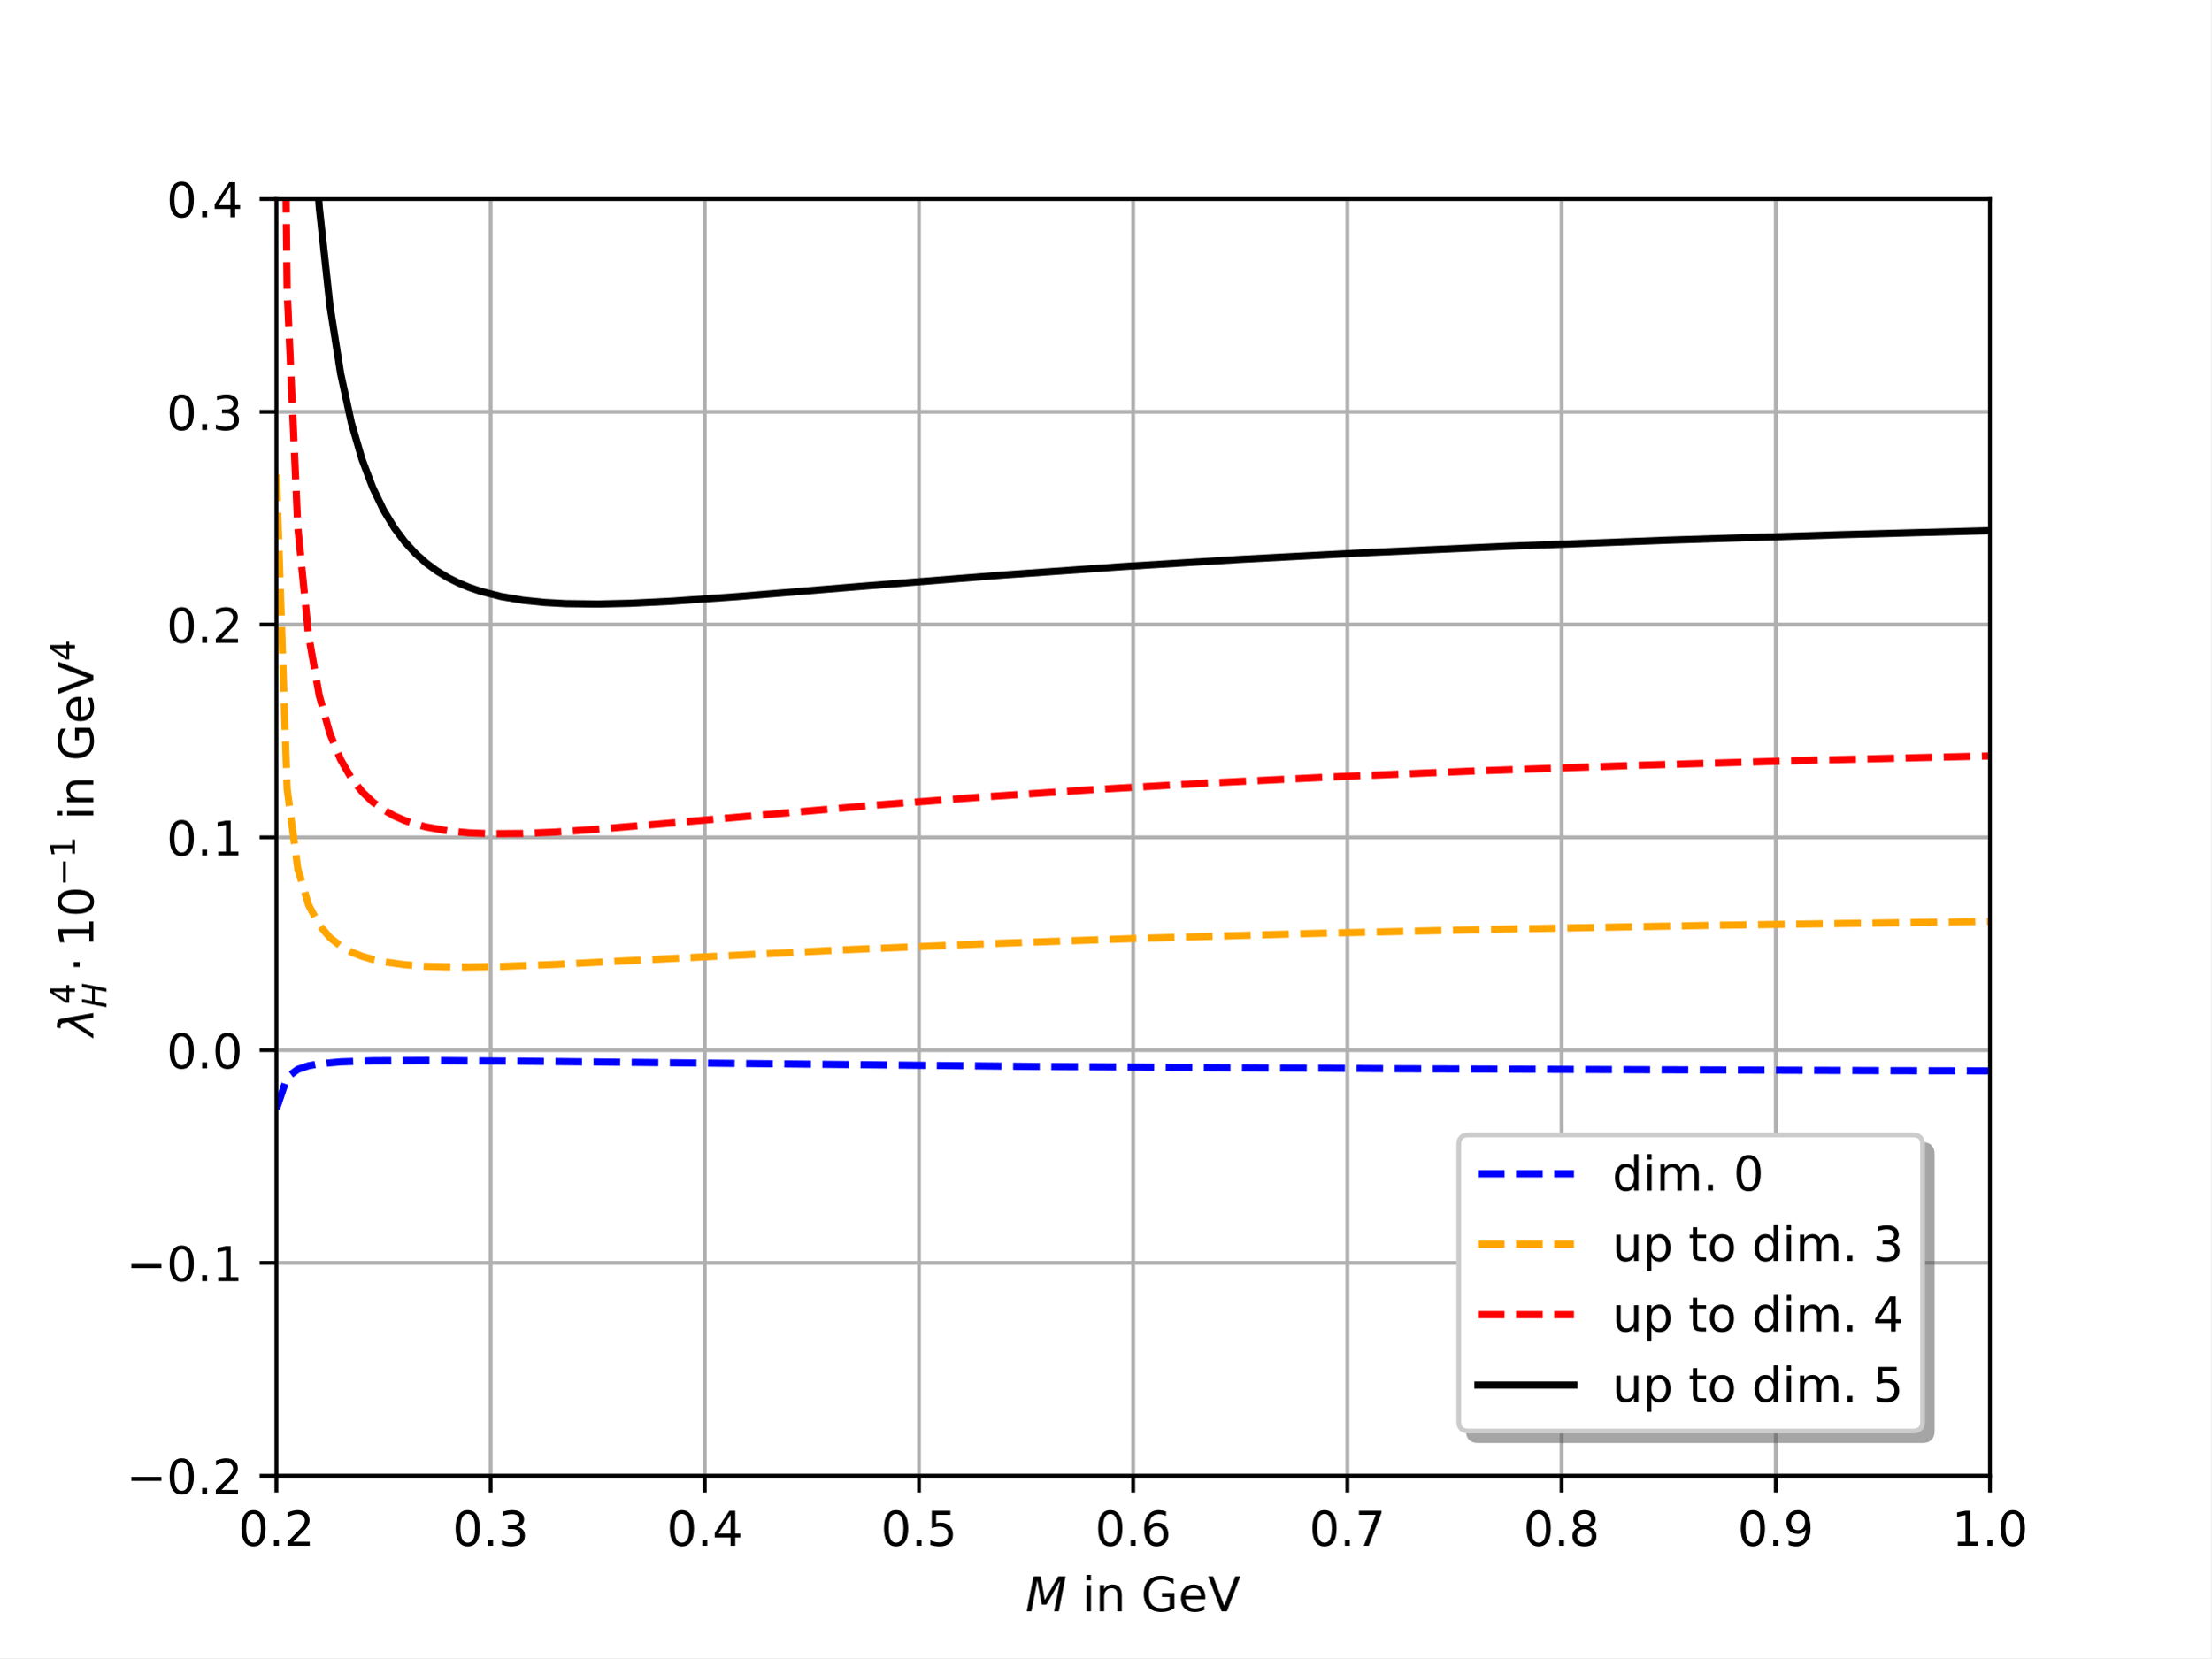
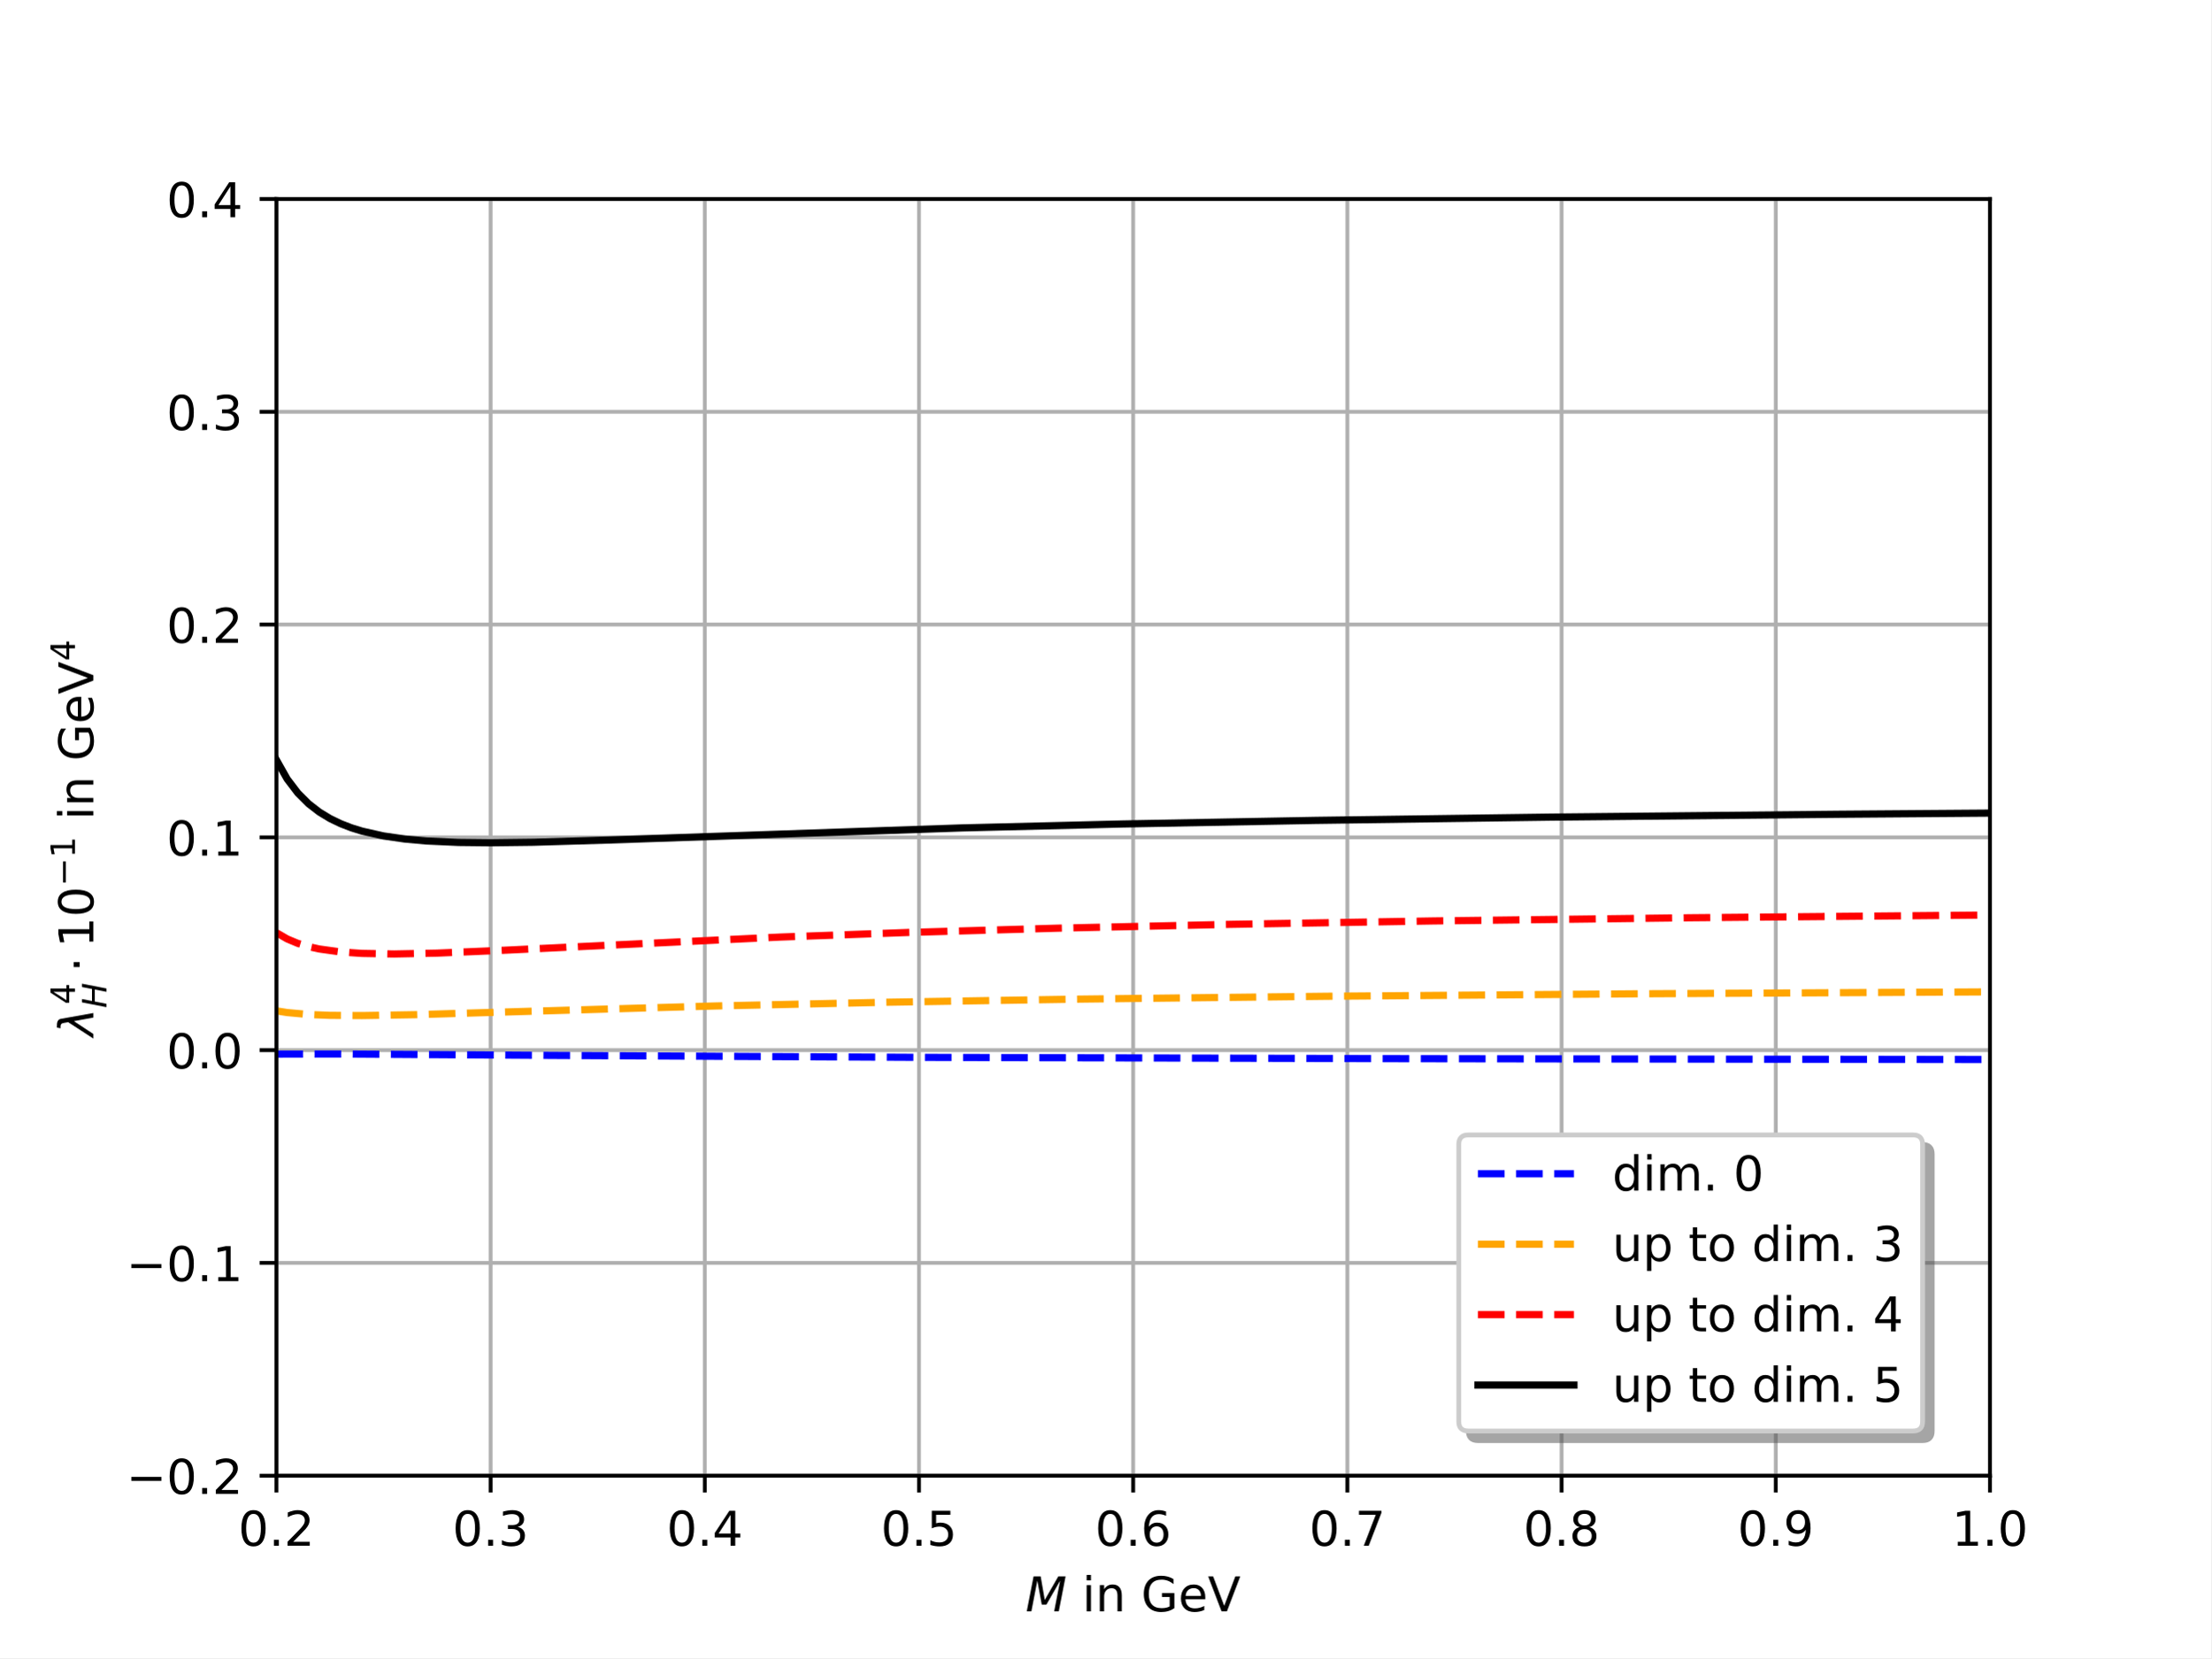
<svg xmlns="http://www.w3.org/2000/svg" xmlns:xlink="http://www.w3.org/1999/xlink" height="345.6pt" version="1.1" viewBox="0 0 460.8 345.6" width="460.8pt">
  <defs>
    <style type="text/css">
*{stroke-linecap:butt;stroke-linejoin:round;}
  </style>
  </defs>
  <g id="figure_1">
    <g id="patch_1">
      <path d="M 0 345.6  L 460.8 345.6  L 460.8 0  L 0 0  z " style="fill:#ffffff;" />
    </g>
    <g id="axes_1">
      <g id="patch_2">
        <path d="M 57.6 307.584  L 414.72 307.584  L 414.72 41.472  L 57.6 41.472  z " style="fill:#ffffff;" />
      </g>
      <g id="matplotlib.axis_1">
        <g id="xtick_1">
          <g id="line2d_1">
-             <path clip-path="url(#pb759697a65)" d="M 57.6 307.584  L 57.6 41.472  " style="fill:none;stroke:#b0b0b0;stroke-linecap:square;stroke-width:0.8;" />
+             <path clip-path="url(#pcbbb4f5ed8)" d="M 57.6 307.584  L 57.6 41.472  " style="fill:none;stroke:#b0b0b0;stroke-linecap:square;stroke-width:0.8;" />
          </g>
          <g id="line2d_2">
            <defs>
-               <path d="M 0 0  L 0 3.5  " id="m0c38ad2cd8" style="stroke:#000000;stroke-width:0.8;" />
-             </defs>
-             <g>
-               <use style="stroke:#000000;stroke-width:0.8;" x="57.6" xlink:href="#m0c38ad2cd8" y="307.584" />
+               <path d="M 0 0  L 0 3.5  " id="m267f41e2bf" style="stroke:#000000;stroke-width:0.8;" />
+             </defs>
+             <g>
+               <use style="stroke:#000000;stroke-width:0.8;" x="57.6" xlink:href="#m267f41e2bf" y="307.584" />
            </g>
          </g>
          <g id="text_1">
            <defs>
              <path d="M 31.781 66.406  Q 24.172 66.406 20.328 58.906  Q 16.5 51.422 16.5 36.375  Q 16.5 21.391 20.328 13.891  Q 24.172 6.391 31.781 6.391  Q 39.453 6.391 43.281 13.891  Q 47.125 21.391 47.125 36.375  Q 47.125 51.422 43.281 58.906  Q 39.453 66.406 31.781 66.406  z M 31.781 74.219  Q 44.047 74.219 50.516 64.516  Q 56.984 54.828 56.984 36.375  Q 56.984 17.969 50.516 8.266  Q 44.047 -1.422 31.781 -1.422  Q 19.531 -1.422 13.062 8.266  Q 6.594 17.969 6.594 36.375  Q 6.594 54.828 13.062 64.516  Q 19.531 74.219 31.781 74.219  z " id="DejaVuSans-48" />
              <path d="M 10.688 12.406  L 21 12.406  L 21 0  L 10.688 0  z " id="DejaVuSans-46" />
              <path d="M 19.188 8.297  L 53.609 8.297  L 53.609 0  L 7.328 0  L 7.328 8.297  Q 12.938 14.109 22.625 23.891  Q 32.328 33.688 34.812 36.531  Q 39.547 41.844 41.422 45.531  Q 43.312 49.219 43.312 52.781  Q 43.312 58.594 39.234 62.25  Q 35.156 65.922 28.609 65.922  Q 23.969 65.922 18.812 64.312  Q 13.672 62.703 7.812 59.422  L 7.812 69.391  Q 13.766 71.781 18.938 73  Q 24.125 74.219 28.422 74.219  Q 39.75 74.219 46.484 68.547  Q 53.219 62.891 53.219 53.422  Q 53.219 48.922 51.531 44.891  Q 49.859 40.875 45.406 35.406  Q 44.188 33.984 37.641 27.219  Q 31.109 20.453 19.188 8.297  z " id="DejaVuSans-50" />
            </defs>
            <g transform="translate(49.64844 322.1824)scale(0.1 -0.1)">
              <use xlink:href="#DejaVuSans-48" />
              <use x="63.623" xlink:href="#DejaVuSans-46" />
              <use x="95.41" xlink:href="#DejaVuSans-50" />
            </g>
          </g>
        </g>
        <g id="xtick_2">
          <g id="line2d_3">
-             <path clip-path="url(#pb759697a65)" d="M 102.24 307.584  L 102.24 41.472  " style="fill:none;stroke:#b0b0b0;stroke-linecap:square;stroke-width:0.8;" />
+             <path clip-path="url(#pcbbb4f5ed8)" d="M 102.24 307.584  L 102.24 41.472  " style="fill:none;stroke:#b0b0b0;stroke-linecap:square;stroke-width:0.8;" />
          </g>
          <g id="line2d_4">
            <g>
-               <use style="stroke:#000000;stroke-width:0.8;" x="102.24" xlink:href="#m0c38ad2cd8" y="307.584" />
+               <use style="stroke:#000000;stroke-width:0.8;" x="102.24" xlink:href="#m267f41e2bf" y="307.584" />
            </g>
          </g>
          <g id="text_2">
            <defs>
              <path d="M 40.578 39.312  Q 47.656 37.797 51.625 33  Q 55.609 28.219 55.609 21.188  Q 55.609 10.406 48.188 4.484  Q 40.766 -1.422 27.094 -1.422  Q 22.516 -1.422 17.656 -0.516  Q 12.797 0.391 7.625 2.203  L 7.625 11.719  Q 11.719 9.328 16.594 8.109  Q 21.484 6.891 26.812 6.891  Q 36.078 6.891 40.938 10.547  Q 45.797 14.203 45.797 21.188  Q 45.797 27.641 41.281 31.266  Q 36.766 34.906 28.719 34.906  L 20.219 34.906  L 20.219 43.016  L 29.109 43.016  Q 36.375 43.016 40.234 45.922  Q 44.094 48.828 44.094 54.297  Q 44.094 59.906 40.109 62.906  Q 36.141 65.922 28.719 65.922  Q 24.656 65.922 20.016 65.031  Q 15.375 64.156 9.812 62.312  L 9.812 71.094  Q 15.438 72.656 20.344 73.438  Q 25.25 74.219 29.594 74.219  Q 40.828 74.219 47.359 69.109  Q 53.906 64.016 53.906 55.328  Q 53.906 49.266 50.438 45.094  Q 46.969 40.922 40.578 39.312  z " id="DejaVuSans-51" />
            </defs>
            <g transform="translate(94.28844 322.1824)scale(0.1 -0.1)">
              <use xlink:href="#DejaVuSans-48" />
              <use x="63.623" xlink:href="#DejaVuSans-46" />
              <use x="95.41" xlink:href="#DejaVuSans-51" />
            </g>
          </g>
        </g>
        <g id="xtick_3">
          <g id="line2d_5">
-             <path clip-path="url(#pb759697a65)" d="M 146.88 307.584  L 146.88 41.472  " style="fill:none;stroke:#b0b0b0;stroke-linecap:square;stroke-width:0.8;" />
+             <path clip-path="url(#pcbbb4f5ed8)" d="M 146.88 307.584  L 146.88 41.472  " style="fill:none;stroke:#b0b0b0;stroke-linecap:square;stroke-width:0.8;" />
          </g>
          <g id="line2d_6">
            <g>
-               <use style="stroke:#000000;stroke-width:0.8;" x="146.88" xlink:href="#m0c38ad2cd8" y="307.584" />
+               <use style="stroke:#000000;stroke-width:0.8;" x="146.88" xlink:href="#m267f41e2bf" y="307.584" />
            </g>
          </g>
          <g id="text_3">
            <defs>
              <path d="M 37.797 64.312  L 12.891 25.391  L 37.797 25.391  z M 35.203 72.906  L 47.609 72.906  L 47.609 25.391  L 58.016 25.391  L 58.016 17.188  L 47.609 17.188  L 47.609 0  L 37.797 0  L 37.797 17.188  L 4.891 17.188  L 4.891 26.703  z " id="DejaVuSans-52" />
            </defs>
            <g transform="translate(138.9284 322.1824)scale(0.1 -0.1)">
              <use xlink:href="#DejaVuSans-48" />
              <use x="63.623" xlink:href="#DejaVuSans-46" />
              <use x="95.41" xlink:href="#DejaVuSans-52" />
            </g>
          </g>
        </g>
        <g id="xtick_4">
          <g id="line2d_7">
-             <path clip-path="url(#pb759697a65)" d="M 191.52 307.584  L 191.52 41.472  " style="fill:none;stroke:#b0b0b0;stroke-linecap:square;stroke-width:0.8;" />
+             <path clip-path="url(#pcbbb4f5ed8)" d="M 191.52 307.584  L 191.52 41.472  " style="fill:none;stroke:#b0b0b0;stroke-linecap:square;stroke-width:0.8;" />
          </g>
          <g id="line2d_8">
            <g>
-               <use style="stroke:#000000;stroke-width:0.8;" x="191.52" xlink:href="#m0c38ad2cd8" y="307.584" />
+               <use style="stroke:#000000;stroke-width:0.8;" x="191.52" xlink:href="#m267f41e2bf" y="307.584" />
            </g>
          </g>
          <g id="text_4">
            <defs>
              <path d="M 10.797 72.906  L 49.516 72.906  L 49.516 64.594  L 19.828 64.594  L 19.828 46.734  Q 21.969 47.469 24.109 47.828  Q 26.266 48.188 28.422 48.188  Q 40.625 48.188 47.75 41.5  Q 54.891 34.812 54.891 23.391  Q 54.891 11.625 47.562 5.094  Q 40.234 -1.422 26.906 -1.422  Q 22.312 -1.422 17.547 -0.641  Q 12.797 0.141 7.719 1.703  L 7.719 11.625  Q 12.109 9.234 16.797 8.062  Q 21.484 6.891 26.703 6.891  Q 35.156 6.891 40.078 11.328  Q 45.016 15.766 45.016 23.391  Q 45.016 31 40.078 35.438  Q 35.156 39.891 26.703 39.891  Q 22.75 39.891 18.812 39.016  Q 14.891 38.141 10.797 36.281  z " id="DejaVuSans-53" />
            </defs>
            <g transform="translate(183.5684 322.1824)scale(0.1 -0.1)">
              <use xlink:href="#DejaVuSans-48" />
              <use x="63.623" xlink:href="#DejaVuSans-46" />
              <use x="95.41" xlink:href="#DejaVuSans-53" />
            </g>
          </g>
        </g>
        <g id="xtick_5">
          <g id="line2d_9">
-             <path clip-path="url(#pb759697a65)" d="M 236.16 307.584  L 236.16 41.472  " style="fill:none;stroke:#b0b0b0;stroke-linecap:square;stroke-width:0.8;" />
+             <path clip-path="url(#pcbbb4f5ed8)" d="M 236.16 307.584  L 236.16 41.472  " style="fill:none;stroke:#b0b0b0;stroke-linecap:square;stroke-width:0.8;" />
          </g>
          <g id="line2d_10">
            <g>
-               <use style="stroke:#000000;stroke-width:0.8;" x="236.16" xlink:href="#m0c38ad2cd8" y="307.584" />
+               <use style="stroke:#000000;stroke-width:0.8;" x="236.16" xlink:href="#m267f41e2bf" y="307.584" />
            </g>
          </g>
          <g id="text_5">
            <defs>
              <path d="M 33.016 40.375  Q 26.375 40.375 22.484 35.828  Q 18.609 31.297 18.609 23.391  Q 18.609 15.531 22.484 10.953  Q 26.375 6.391 33.016 6.391  Q 39.656 6.391 43.531 10.953  Q 47.406 15.531 47.406 23.391  Q 47.406 31.297 43.531 35.828  Q 39.656 40.375 33.016 40.375  z M 52.594 71.297  L 52.594 62.312  Q 48.875 64.062 45.094 64.984  Q 41.312 65.922 37.594 65.922  Q 27.828 65.922 22.672 59.328  Q 17.531 52.734 16.797 39.406  Q 19.672 43.656 24.016 45.922  Q 28.375 48.188 33.594 48.188  Q 44.578 48.188 50.953 41.516  Q 57.328 34.859 57.328 23.391  Q 57.328 12.156 50.688 5.359  Q 44.047 -1.422 33.016 -1.422  Q 20.359 -1.422 13.672 8.266  Q 6.984 17.969 6.984 36.375  Q 6.984 53.656 15.188 63.938  Q 23.391 74.219 37.203 74.219  Q 40.922 74.219 44.703 73.484  Q 48.484 72.75 52.594 71.297  z " id="DejaVuSans-54" />
            </defs>
            <g transform="translate(228.2084 322.1824)scale(0.1 -0.1)">
              <use xlink:href="#DejaVuSans-48" />
              <use x="63.623" xlink:href="#DejaVuSans-46" />
              <use x="95.41" xlink:href="#DejaVuSans-54" />
            </g>
          </g>
        </g>
        <g id="xtick_6">
          <g id="line2d_11">
-             <path clip-path="url(#pb759697a65)" d="M 280.8 307.584  L 280.8 41.472  " style="fill:none;stroke:#b0b0b0;stroke-linecap:square;stroke-width:0.8;" />
+             <path clip-path="url(#pcbbb4f5ed8)" d="M 280.8 307.584  L 280.8 41.472  " style="fill:none;stroke:#b0b0b0;stroke-linecap:square;stroke-width:0.8;" />
          </g>
          <g id="line2d_12">
            <g>
-               <use style="stroke:#000000;stroke-width:0.8;" x="280.8" xlink:href="#m0c38ad2cd8" y="307.584" />
+               <use style="stroke:#000000;stroke-width:0.8;" x="280.8" xlink:href="#m267f41e2bf" y="307.584" />
            </g>
          </g>
          <g id="text_6">
            <defs>
              <path d="M 8.203 72.906  L 55.078 72.906  L 55.078 68.703  L 28.609 0  L 18.312 0  L 43.219 64.594  L 8.203 64.594  z " id="DejaVuSans-55" />
            </defs>
            <g transform="translate(272.8484 322.1824)scale(0.1 -0.1)">
              <use xlink:href="#DejaVuSans-48" />
              <use x="63.623" xlink:href="#DejaVuSans-46" />
              <use x="95.41" xlink:href="#DejaVuSans-55" />
            </g>
          </g>
        </g>
        <g id="xtick_7">
          <g id="line2d_13">
-             <path clip-path="url(#pb759697a65)" d="M 325.44 307.584  L 325.44 41.472  " style="fill:none;stroke:#b0b0b0;stroke-linecap:square;stroke-width:0.8;" />
+             <path clip-path="url(#pcbbb4f5ed8)" d="M 325.44 307.584  L 325.44 41.472  " style="fill:none;stroke:#b0b0b0;stroke-linecap:square;stroke-width:0.8;" />
          </g>
          <g id="line2d_14">
            <g>
-               <use style="stroke:#000000;stroke-width:0.8;" x="325.44" xlink:href="#m0c38ad2cd8" y="307.584" />
+               <use style="stroke:#000000;stroke-width:0.8;" x="325.44" xlink:href="#m267f41e2bf" y="307.584" />
            </g>
          </g>
          <g id="text_7">
            <defs>
              <path d="M 31.781 34.625  Q 24.75 34.625 20.719 30.859  Q 16.703 27.094 16.703 20.516  Q 16.703 13.922 20.719 10.156  Q 24.75 6.391 31.781 6.391  Q 38.812 6.391 42.859 10.172  Q 46.922 13.969 46.922 20.516  Q 46.922 27.094 42.891 30.859  Q 38.875 34.625 31.781 34.625  z M 21.922 38.812  Q 15.578 40.375 12.031 44.719  Q 8.5 49.078 8.5 55.328  Q 8.5 64.062 14.719 69.141  Q 20.953 74.219 31.781 74.219  Q 42.672 74.219 48.875 69.141  Q 55.078 64.062 55.078 55.328  Q 55.078 49.078 51.531 44.719  Q 48 40.375 41.703 38.812  Q 48.828 37.156 52.797 32.312  Q 56.781 27.484 56.781 20.516  Q 56.781 9.906 50.312 4.234  Q 43.844 -1.422 31.781 -1.422  Q 19.734 -1.422 13.25 4.234  Q 6.781 9.906 6.781 20.516  Q 6.781 27.484 10.781 32.312  Q 14.797 37.156 21.922 38.812  z M 18.312 54.391  Q 18.312 48.734 21.844 45.562  Q 25.391 42.391 31.781 42.391  Q 38.141 42.391 41.719 45.562  Q 45.312 48.734 45.312 54.391  Q 45.312 60.062 41.719 63.234  Q 38.141 66.406 31.781 66.406  Q 25.391 66.406 21.844 63.234  Q 18.312 60.062 18.312 54.391  z " id="DejaVuSans-56" />
            </defs>
            <g transform="translate(317.4884 322.1824)scale(0.1 -0.1)">
              <use xlink:href="#DejaVuSans-48" />
              <use x="63.623" xlink:href="#DejaVuSans-46" />
              <use x="95.41" xlink:href="#DejaVuSans-56" />
            </g>
          </g>
        </g>
        <g id="xtick_8">
          <g id="line2d_15">
-             <path clip-path="url(#pb759697a65)" d="M 370.08 307.584  L 370.08 41.472  " style="fill:none;stroke:#b0b0b0;stroke-linecap:square;stroke-width:0.8;" />
+             <path clip-path="url(#pcbbb4f5ed8)" d="M 370.08 307.584  L 370.08 41.472  " style="fill:none;stroke:#b0b0b0;stroke-linecap:square;stroke-width:0.8;" />
          </g>
          <g id="line2d_16">
            <g>
-               <use style="stroke:#000000;stroke-width:0.8;" x="370.08" xlink:href="#m0c38ad2cd8" y="307.584" />
+               <use style="stroke:#000000;stroke-width:0.8;" x="370.08" xlink:href="#m267f41e2bf" y="307.584" />
            </g>
          </g>
          <g id="text_8">
            <defs>
              <path d="M 10.984 1.516  L 10.984 10.5  Q 14.703 8.734 18.5 7.812  Q 22.312 6.891 25.984 6.891  Q 35.75 6.891 40.891 13.453  Q 46.047 20.016 46.781 33.406  Q 43.953 29.203 39.594 26.953  Q 35.25 24.703 29.984 24.703  Q 19.047 24.703 12.672 31.312  Q 6.297 37.938 6.297 49.422  Q 6.297 60.641 12.938 67.422  Q 19.578 74.219 30.609 74.219  Q 43.266 74.219 49.922 64.516  Q 56.594 54.828 56.594 36.375  Q 56.594 19.141 48.406 8.859  Q 40.234 -1.422 26.422 -1.422  Q 22.703 -1.422 18.891 -0.688  Q 15.094 0.047 10.984 1.516  z M 30.609 32.422  Q 37.25 32.422 41.125 36.953  Q 45.016 41.5 45.016 49.422  Q 45.016 57.281 41.125 61.844  Q 37.25 66.406 30.609 66.406  Q 23.969 66.406 20.094 61.844  Q 16.219 57.281 16.219 49.422  Q 16.219 41.5 20.094 36.953  Q 23.969 32.422 30.609 32.422  z " id="DejaVuSans-57" />
            </defs>
            <g transform="translate(362.1284 322.1824)scale(0.1 -0.1)">
              <use xlink:href="#DejaVuSans-48" />
              <use x="63.623" xlink:href="#DejaVuSans-46" />
              <use x="95.41" xlink:href="#DejaVuSans-57" />
            </g>
          </g>
        </g>
        <g id="xtick_9">
          <g id="line2d_17">
-             <path clip-path="url(#pb759697a65)" d="M 414.72 307.584  L 414.72 41.472  " style="fill:none;stroke:#b0b0b0;stroke-linecap:square;stroke-width:0.8;" />
+             <path clip-path="url(#pcbbb4f5ed8)" d="M 414.72 307.584  L 414.72 41.472  " style="fill:none;stroke:#b0b0b0;stroke-linecap:square;stroke-width:0.8;" />
          </g>
          <g id="line2d_18">
            <g>
-               <use style="stroke:#000000;stroke-width:0.8;" x="414.72" xlink:href="#m0c38ad2cd8" y="307.584" />
+               <use style="stroke:#000000;stroke-width:0.8;" x="414.72" xlink:href="#m267f41e2bf" y="307.584" />
            </g>
          </g>
          <g id="text_9">
            <defs>
              <path d="M 12.406 8.297  L 28.516 8.297  L 28.516 63.922  L 10.984 60.406  L 10.984 69.391  L 28.422 72.906  L 38.281 72.906  L 38.281 8.297  L 54.391 8.297  L 54.391 0  L 12.406 0  z " id="DejaVuSans-49" />
            </defs>
            <g transform="translate(406.7684 322.1824)scale(0.1 -0.1)">
              <use xlink:href="#DejaVuSans-49" />
              <use x="63.623" xlink:href="#DejaVuSans-46" />
              <use x="95.41" xlink:href="#DejaVuSans-48" />
            </g>
          </g>
        </g>
        <g id="text_10">
          <defs>
            <path d="M 16.891 72.906  L 31.688 72.906  L 40.188 23.781  L 68.406 72.906  L 83.594 72.906  L 69.391 0  L 59.812 0  L 72.219 63.922  L 43.609 14.016  L 33.984 14.016  L 24.703 64.109  L 12.312 0  L 2.688 0  z " id="DejaVuSans-Oblique-77" />
            <path id="DejaVuSans-32" />
            <path d="M 9.422 54.688  L 18.406 54.688  L 18.406 0  L 9.422 0  z M 9.422 75.984  L 18.406 75.984  L 18.406 64.594  L 9.422 64.594  z " id="DejaVuSans-105" />
            <path d="M 54.891 33.016  L 54.891 0  L 45.906 0  L 45.906 32.719  Q 45.906 40.484 42.875 44.328  Q 39.844 48.188 33.797 48.188  Q 26.516 48.188 22.312 43.547  Q 18.109 38.922 18.109 30.906  L 18.109 0  L 9.078 0  L 9.078 54.688  L 18.109 54.688  L 18.109 46.188  Q 21.344 51.125 25.703 53.562  Q 30.078 56 35.797 56  Q 45.219 56 50.047 50.172  Q 54.891 44.344 54.891 33.016  z " id="DejaVuSans-110" />
            <path d="M 59.516 10.406  L 59.516 29.984  L 43.406 29.984  L 43.406 38.094  L 69.281 38.094  L 69.281 6.781  Q 63.578 2.734 56.688 0.656  Q 49.812 -1.422 42 -1.422  Q 24.906 -1.422 15.25 8.562  Q 5.609 18.562 5.609 36.375  Q 5.609 54.25 15.25 64.234  Q 24.906 74.219 42 74.219  Q 49.125 74.219 55.547 72.453  Q 61.969 70.703 67.391 67.281  L 67.391 56.781  Q 61.922 61.422 55.766 63.766  Q 49.609 66.109 42.828 66.109  Q 29.438 66.109 22.719 58.641  Q 16.016 51.172 16.016 36.375  Q 16.016 21.625 22.719 14.156  Q 29.438 6.688 42.828 6.688  Q 48.047 6.688 52.141 7.594  Q 56.25 8.5 59.516 10.406  z " id="DejaVuSans-71" />
            <path d="M 56.203 29.594  L 56.203 25.203  L 14.891 25.203  Q 15.484 15.922 20.484 11.062  Q 25.484 6.203 34.422 6.203  Q 39.594 6.203 44.453 7.469  Q 49.312 8.734 54.109 11.281  L 54.109 2.781  Q 49.266 0.734 44.188 -0.344  Q 39.109 -1.422 33.891 -1.422  Q 20.797 -1.422 13.156 6.188  Q 5.516 13.812 5.516 26.812  Q 5.516 40.234 12.766 48.109  Q 20.016 56 32.328 56  Q 43.359 56 49.781 48.891  Q 56.203 41.797 56.203 29.594  z M 47.219 32.234  Q 47.125 39.594 43.094 43.984  Q 39.062 48.391 32.422 48.391  Q 24.906 48.391 20.391 44.141  Q 15.875 39.891 15.188 32.172  z " id="DejaVuSans-101" />
            <path d="M 28.609 0  L 0.781 72.906  L 11.078 72.906  L 34.188 11.531  L 57.328 72.906  L 67.578 72.906  L 39.797 0  z " id="DejaVuSans-86" />
          </defs>
          <g transform="translate(213.71 335.8606)scale(0.1 -0.1)">
            <use transform="translate(0 0.015625)" xlink:href="#DejaVuSans-Oblique-77" />
            <use transform="translate(86.2793 0.015625)" xlink:href="#DejaVuSans-32" />
            <use transform="translate(118.0664 0.015625)" xlink:href="#DejaVuSans-105" />
            <use transform="translate(145.8496 0.015625)" xlink:href="#DejaVuSans-110" />
            <use transform="translate(209.2285 0.015625)" xlink:href="#DejaVuSans-32" />
            <use transform="translate(241.0156 0.015625)" xlink:href="#DejaVuSans-71" />
            <use transform="translate(318.5059 0.015625)" xlink:href="#DejaVuSans-101" />
            <use transform="translate(380.0293 0.015625)" xlink:href="#DejaVuSans-86" />
          </g>
        </g>
      </g>
      <g id="matplotlib.axis_2">
        <g id="ytick_1">
          <g id="line2d_19">
-             <path clip-path="url(#pb759697a65)" d="M 57.6 307.584  L 414.72 307.584  " style="fill:none;stroke:#b0b0b0;stroke-linecap:square;stroke-width:0.8;" />
+             <path clip-path="url(#pcbbb4f5ed8)" d="M 57.6 307.584  L 414.72 307.584  " style="fill:none;stroke:#b0b0b0;stroke-linecap:square;stroke-width:0.8;" />
          </g>
          <g id="line2d_20">
            <defs>
-               <path d="M 0 0  L -3.5 0  " id="m0f3addf318" style="stroke:#000000;stroke-width:0.8;" />
-             </defs>
-             <g>
-               <use style="stroke:#000000;stroke-width:0.8;" x="57.6" xlink:href="#m0f3addf318" y="307.584" />
+               <path d="M 0 0  L -3.5 0  " id="m6d68d2c79e" style="stroke:#000000;stroke-width:0.8;" />
+             </defs>
+             <g>
+               <use style="stroke:#000000;stroke-width:0.8;" x="57.6" xlink:href="#m6d68d2c79e" y="307.584" />
            </g>
          </g>
          <g id="text_11">
            <defs>
              <path d="M 10.594 35.5  L 73.188 35.5  L 73.188 27.203  L 10.594 27.203  z " id="DejaVuSans-8722" />
            </defs>
            <g transform="translate(26.31719 311.3832)scale(0.1 -0.1)">
              <use xlink:href="#DejaVuSans-8722" />
              <use x="83.789" xlink:href="#DejaVuSans-48" />
              <use x="147.412" xlink:href="#DejaVuSans-46" />
              <use x="179.199" xlink:href="#DejaVuSans-50" />
            </g>
          </g>
        </g>
        <g id="ytick_2">
          <g id="line2d_21">
-             <path clip-path="url(#pb759697a65)" d="M 57.6 263.232  L 414.72 263.232  " style="fill:none;stroke:#b0b0b0;stroke-linecap:square;stroke-width:0.8;" />
+             <path clip-path="url(#pcbbb4f5ed8)" d="M 57.6 263.232  L 414.72 263.232  " style="fill:none;stroke:#b0b0b0;stroke-linecap:square;stroke-width:0.8;" />
          </g>
          <g id="line2d_22">
            <g>
-               <use style="stroke:#000000;stroke-width:0.8;" x="57.6" xlink:href="#m0f3addf318" y="263.232" />
+               <use style="stroke:#000000;stroke-width:0.8;" x="57.6" xlink:href="#m6d68d2c79e" y="263.232" />
            </g>
          </g>
          <g id="text_12">
            <g transform="translate(26.31719 267.0312)scale(0.1 -0.1)">
              <use xlink:href="#DejaVuSans-8722" />
              <use x="83.789" xlink:href="#DejaVuSans-48" />
              <use x="147.412" xlink:href="#DejaVuSans-46" />
              <use x="179.199" xlink:href="#DejaVuSans-49" />
            </g>
          </g>
        </g>
        <g id="ytick_3">
          <g id="line2d_23">
-             <path clip-path="url(#pb759697a65)" d="M 57.6 218.88  L 414.72 218.88  " style="fill:none;stroke:#b0b0b0;stroke-linecap:square;stroke-width:0.8;" />
+             <path clip-path="url(#pcbbb4f5ed8)" d="M 57.6 218.88  L 414.72 218.88  " style="fill:none;stroke:#b0b0b0;stroke-linecap:square;stroke-width:0.8;" />
          </g>
          <g id="line2d_24">
            <g>
-               <use style="stroke:#000000;stroke-width:0.8;" x="57.6" xlink:href="#m0f3addf318" y="218.88" />
+               <use style="stroke:#000000;stroke-width:0.8;" x="57.6" xlink:href="#m6d68d2c79e" y="218.88" />
            </g>
          </g>
          <g id="text_13">
            <g transform="translate(34.69687 222.6792)scale(0.1 -0.1)">
              <use xlink:href="#DejaVuSans-48" />
              <use x="63.623" xlink:href="#DejaVuSans-46" />
              <use x="95.41" xlink:href="#DejaVuSans-48" />
            </g>
          </g>
        </g>
        <g id="ytick_4">
          <g id="line2d_25">
-             <path clip-path="url(#pb759697a65)" d="M 57.6 174.528  L 414.72 174.528  " style="fill:none;stroke:#b0b0b0;stroke-linecap:square;stroke-width:0.8;" />
+             <path clip-path="url(#pcbbb4f5ed8)" d="M 57.6 174.528  L 414.72 174.528  " style="fill:none;stroke:#b0b0b0;stroke-linecap:square;stroke-width:0.8;" />
          </g>
          <g id="line2d_26">
            <g>
-               <use style="stroke:#000000;stroke-width:0.8;" x="57.6" xlink:href="#m0f3addf318" y="174.528" />
+               <use style="stroke:#000000;stroke-width:0.8;" x="57.6" xlink:href="#m6d68d2c79e" y="174.528" />
            </g>
          </g>
          <g id="text_14">
            <g transform="translate(34.69687 178.3272)scale(0.1 -0.1)">
              <use xlink:href="#DejaVuSans-48" />
              <use x="63.623" xlink:href="#DejaVuSans-46" />
              <use x="95.41" xlink:href="#DejaVuSans-49" />
            </g>
          </g>
        </g>
        <g id="ytick_5">
          <g id="line2d_27">
-             <path clip-path="url(#pb759697a65)" d="M 57.6 130.176  L 414.72 130.176  " style="fill:none;stroke:#b0b0b0;stroke-linecap:square;stroke-width:0.8;" />
+             <path clip-path="url(#pcbbb4f5ed8)" d="M 57.6 130.176  L 414.72 130.176  " style="fill:none;stroke:#b0b0b0;stroke-linecap:square;stroke-width:0.8;" />
          </g>
          <g id="line2d_28">
            <g>
-               <use style="stroke:#000000;stroke-width:0.8;" x="57.6" xlink:href="#m0f3addf318" y="130.176" />
+               <use style="stroke:#000000;stroke-width:0.8;" x="57.6" xlink:href="#m6d68d2c79e" y="130.176" />
            </g>
          </g>
          <g id="text_15">
            <g transform="translate(34.69687 133.9752)scale(0.1 -0.1)">
              <use xlink:href="#DejaVuSans-48" />
              <use x="63.623" xlink:href="#DejaVuSans-46" />
              <use x="95.41" xlink:href="#DejaVuSans-50" />
            </g>
          </g>
        </g>
        <g id="ytick_6">
          <g id="line2d_29">
-             <path clip-path="url(#pb759697a65)" d="M 57.6 85.824  L 414.72 85.824  " style="fill:none;stroke:#b0b0b0;stroke-linecap:square;stroke-width:0.8;" />
+             <path clip-path="url(#pcbbb4f5ed8)" d="M 57.6 85.824  L 414.72 85.824  " style="fill:none;stroke:#b0b0b0;stroke-linecap:square;stroke-width:0.8;" />
          </g>
          <g id="line2d_30">
            <g>
-               <use style="stroke:#000000;stroke-width:0.8;" x="57.6" xlink:href="#m0f3addf318" y="85.824" />
+               <use style="stroke:#000000;stroke-width:0.8;" x="57.6" xlink:href="#m6d68d2c79e" y="85.824" />
            </g>
          </g>
          <g id="text_16">
            <g transform="translate(34.69687 89.62322)scale(0.1 -0.1)">
              <use xlink:href="#DejaVuSans-48" />
              <use x="63.623" xlink:href="#DejaVuSans-46" />
              <use x="95.41" xlink:href="#DejaVuSans-51" />
            </g>
          </g>
        </g>
        <g id="ytick_7">
          <g id="line2d_31">
-             <path clip-path="url(#pb759697a65)" d="M 57.6 41.472  L 414.72 41.472  " style="fill:none;stroke:#b0b0b0;stroke-linecap:square;stroke-width:0.8;" />
+             <path clip-path="url(#pcbbb4f5ed8)" d="M 57.6 41.472  L 414.72 41.472  " style="fill:none;stroke:#b0b0b0;stroke-linecap:square;stroke-width:0.8;" />
          </g>
          <g id="line2d_32">
            <g>
-               <use style="stroke:#000000;stroke-width:0.8;" x="57.6" xlink:href="#m0f3addf318" y="41.472" />
+               <use style="stroke:#000000;stroke-width:0.8;" x="57.6" xlink:href="#m6d68d2c79e" y="41.472" />
            </g>
          </g>
          <g id="text_17">
            <g transform="translate(34.69687 45.27122)scale(0.1 -0.1)">
              <use xlink:href="#DejaVuSans-48" />
              <use x="63.623" xlink:href="#DejaVuSans-46" />
              <use x="95.41" xlink:href="#DejaVuSans-52" />
            </g>
          </g>
        </g>
        <g id="text_18">
          <defs>
            <path d="M 36.719 67.438  L 48.828 0  L 39.312 0  L 31.844 40.438  L 5.125 0  L -4.391 0  L 29.734 52.438  L 28.031 62.109  Q 26.953 68.266 21.734 68.266  L 17.047 68.266  L 18.5 75.984  L 24.219 75.875  Q 35.203 75.734 36.719 67.438  z " id="DejaVuSans-Oblique-955" />
            <path d="M 16.891 72.906  L 26.812 72.906  L 21 43.016  L 56.781 43.016  L 62.594 72.906  L 72.516 72.906  L 58.297 0  L 48.391 0  L 55.172 34.719  L 19.391 34.719  L 12.594 0  L 2.688 0  z " id="DejaVuSans-Oblique-72" />
            <path d="M 10.688 40.922  L 21 40.922  L 21 28.516  L 10.688 28.516  z " id="DejaVuSans-8901" />
          </defs>
          <g transform="translate(19.51719 216.028)rotate(-90)scale(0.1 -0.1)">
            <use transform="translate(0 0.684375)" xlink:href="#DejaVuSans-Oblique-955" />
            <use transform="translate(66.6274 38.96563)scale(0.7)" xlink:href="#DejaVuSans-52" />
            <use transform="translate(59.17969 -26.65938)scale(0.7)" xlink:href="#DejaVuSans-Oblique-72" />
            <use transform="translate(134.0332 0.684375)" xlink:href="#DejaVuSans-8901" />
            <use transform="translate(185.3027 0.684375)" xlink:href="#DejaVuSans-49" />
            <use transform="translate(248.9258 0.684375)" xlink:href="#DejaVuSans-48" />
            <use transform="translate(313.5059 38.96563)scale(0.7)" xlink:href="#DejaVuSans-8722" />
            <use transform="translate(372.1582 38.96563)scale(0.7)" xlink:href="#DejaVuSans-49" />
            <use transform="translate(419.4287 0.684375)" xlink:href="#DejaVuSans-32" />
            <use transform="translate(451.2158 0.684375)" xlink:href="#DejaVuSans-105" />
            <use transform="translate(478.999 0.684375)" xlink:href="#DejaVuSans-110" />
            <use transform="translate(542.3779 0.684375)" xlink:href="#DejaVuSans-32" />
            <use transform="translate(574.165 0.684375)" xlink:href="#DejaVuSans-71" />
            <use transform="translate(651.6553 0.684375)" xlink:href="#DejaVuSans-101" />
            <use transform="translate(713.1787 0.684375)" xlink:href="#DejaVuSans-86" />
            <use transform="translate(782.5439 38.96563)scale(0.7)" xlink:href="#DejaVuSans-52" />
          </g>
        </g>
      </g>
      <g id="line2d_33">
-         <path clip-path="url(#pb759697a65)" d="M 57.6 231.141  L 59.832 224.555  L 62.064 222.887  L 64.296 222.145  L 66.528 221.737  L 70.992 221.325  L 77.688 221.092  L 88.848 221.029  L 111.168 221.213  L 216.072 222.293  L 291.96 222.764  L 394.632 223.159  L 414.72 223.216  L 414.72 223.216  " style="fill:none;stroke:#0000ff;stroke-dasharray:5.55,2.4;stroke-dashoffset:0;stroke-width:1.5;" />
+         <path clip-path="url(#pcbbb4f5ed8)" d="M 57.6 219.717  L 70.992 219.693  L 115.632 219.983  L 191.52 220.381  L 291.96 220.663  L 414.72 220.842  L 414.72 220.842  " style="fill:none;stroke:#0000ff;stroke-dasharray:5.55,2.4;stroke-dashoffset:0;stroke-width:1.5;" />
      </g>
      <g id="line2d_34">
-         <path clip-path="url(#pb759697a65)" d="M 57.6 98.912  L 59.832 164.407  L 62.064 181.097  L 64.296 188.607  L 66.528 192.803  L 68.76 195.431  L 70.992 197.194  L 73.224 198.431  L 75.456 199.323  L 77.688 199.979  L 79.92 200.464  L 84.384 201.09  L 88.848 201.416  L 95.544 201.575  L 104.472 201.448  L 115.632 201.026  L 137.952 199.891  L 175.896 197.973  L 204.912 196.736  L 236.16 195.631  L 271.872 194.605  L 312.048 193.682  L 358.92 192.834  L 414.72 192.052  L 414.72 192.052  " style="fill:none;stroke:#ffa500;stroke-dasharray:5.55,2.4;stroke-dashoffset:0;stroke-width:1.5;" />
+         <path clip-path="url(#pcbbb4f5ed8)" d="M 57.6 210.69  L 59.832 211.048  L 64.296 211.456  L 68.76 211.634  L 75.456 211.68  L 86.616 211.491  L 111.168 210.759  L 149.112 209.676  L 184.824 208.897  L 225 208.248  L 276.336 207.654  L 341.064 207.139  L 414.72 206.739  L 414.72 206.739  " style="fill:none;stroke:#ffa500;stroke-dasharray:5.55,2.4;stroke-dashoffset:0;stroke-width:1.5;" />
      </g>
      <g id="line2d_35">
-         <path clip-path="url(#pb759697a65)" d="M 59.126 -1  L 59.832 60.365  L 62.064 109.949  L 64.296 132.362  L 66.528 144.967  L 68.76 152.934  L 70.992 158.343  L 73.224 162.195  L 75.456 165.028  L 77.688 167.16  L 79.92 168.791  L 82.152 170.05  L 84.384 171.028  L 86.616 171.789  L 88.848 172.377  L 93.312 173.169  L 97.776 173.594  L 102.24 173.77  L 108.936 173.721  L 115.632 173.434  L 124.56 172.835  L 140.184 171.514  L 182.592 167.798  L 204.912 166.102  L 227.232 164.618  L 251.784 163.207  L 278.568 161.893  L 307.584 160.686  L 341.064 159.517  L 379.008 158.42  L 414.72 157.558  L 414.72 157.558  " style="fill:none;stroke:#ff0000;stroke-dasharray:5.55,2.4;stroke-dashoffset:0;stroke-width:1.5;" />
+         <path clip-path="url(#pcbbb4f5ed8)" d="M 57.6 194.396  L 59.832 195.697  L 62.064 196.627  L 64.296 197.303  L 66.528 197.797  L 70.992 198.417  L 75.456 198.722  L 82.152 198.84  L 91.08 198.662  L 104.472 198.089  L 162.504 195.319  L 189.288 194.353  L 220.536 193.459  L 256.248 192.668  L 298.656 191.954  L 352.224 191.286  L 414.72 190.72  L 414.72 190.72  " style="fill:none;stroke:#ff0000;stroke-dasharray:5.55,2.4;stroke-dashoffset:0;stroke-width:1.5;" />
      </g>
      <g id="line2d_36">
-         <path clip-path="url(#pb759697a65)" d="M 63.83 -1  L 64.296 10.891  L 66.528 43.169  L 68.76 63.761  L 70.992 77.91  L 73.224 88.134  L 75.456 95.792  L 77.688 101.683  L 79.92 106.308  L 82.152 109.996  L 84.384 112.972  L 86.616 115.395  L 88.848 117.382  L 91.08 119.02  L 93.312 120.374  L 95.544 121.495  L 97.776 122.423  L 100.008 123.19  L 104.472 124.338  L 108.936 125.092  L 113.4 125.558  L 117.864 125.809  L 124.56 125.895  L 131.256 125.741  L 140.184 125.297  L 153.576 124.35  L 180.36 122.135  L 209.376 119.822  L 233.928 118.092  L 258.48 116.584  L 285.264 115.165  L 314.28 113.854  L 347.76 112.582  L 383.472 111.449  L 414.72 110.608  L 414.72 110.608  " style="fill:none;stroke:#000000;stroke-linecap:square;stroke-width:1.5;" />
+         <path clip-path="url(#pcbbb4f5ed8)" d="M 57.6 158.397  L 59.832 162.353  L 62.064 165.286  L 64.296 167.516  L 66.528 169.243  L 68.76 170.601  L 70.992 171.678  L 73.224 172.54  L 75.456 173.231  L 79.92 174.235  L 84.384 174.881  L 88.848 175.283  L 95.544 175.586  L 102.24 175.66  L 111.168 175.55  L 126.792 175.086  L 200.448 172.563  L 233.928 171.744  L 274.104 170.992  L 323.208 170.313  L 383.472 169.714  L 414.72 169.474  L 414.72 169.474  " style="fill:none;stroke:#000000;stroke-linecap:square;stroke-width:1.5;" />
      </g>
      <g id="patch_3">
        <path d="M 57.6 307.584  L 57.6 41.472  " style="fill:none;stroke:#000000;stroke-linecap:square;stroke-linejoin:miter;stroke-width:0.8;" />
      </g>
      <g id="patch_4">
        <path d="M 414.72 307.584  L 414.72 41.472  " style="fill:none;stroke:#000000;stroke-linecap:square;stroke-linejoin:miter;stroke-width:0.8;" />
      </g>
      <g id="patch_5">
        <path d="M 57.6 307.584  L 414.72 307.584  " style="fill:none;stroke:#000000;stroke-linecap:square;stroke-linejoin:miter;stroke-width:0.8;" />
      </g>
      <g id="patch_6">
        <path d="M 57.6 41.472  L 414.72 41.472  " style="fill:none;stroke:#000000;stroke-linecap:square;stroke-linejoin:miter;stroke-width:0.8;" />
      </g>
      <g id="legend_1">
        <g id="patch_7">
          <path d="M 308.013 300.27  L 400.68 300.27  Q 402.68 300.27 402.68 298.27  L 402.68 240.558  Q 402.68 238.558 400.68 238.558  L 308.013 238.558  Q 306.013 238.558 306.013 240.558  L 306.013 298.27  Q 306.013 300.27 308.013 300.27  z " style="fill:#4c4c4c;opacity:0.5;stroke:#4c4c4c;stroke-linejoin:miter;" />
        </g>
        <g id="patch_8">
          <path d="M 306.013 298.27  L 398.68 298.27  Q 400.68 298.27 400.68 296.27  L 400.68 238.558  Q 400.68 236.558 398.68 236.558  L 306.013 236.558  Q 304.013 236.558 304.013 238.558  L 304.013 296.27  Q 304.013 298.27 306.013 298.27  z " style="fill:#ffffff;stroke:#cccccc;stroke-linejoin:miter;" />
        </g>
        <g id="line2d_37">
          <path d="M 308.013 244.656  L 328.013 244.656  " style="fill:none;stroke:#0000ff;stroke-dasharray:5.55,2.4;stroke-dashoffset:0;stroke-width:1.5;" />
        </g>
        <g id="line2d_38" />
        <g id="text_19">
          <defs>
            <path d="M 45.406 46.391  L 45.406 75.984  L 54.391 75.984  L 54.391 0  L 45.406 0  L 45.406 8.203  Q 42.578 3.328 38.25 0.953  Q 33.938 -1.422 27.875 -1.422  Q 17.969 -1.422 11.734 6.484  Q 5.516 14.406 5.516 27.297  Q 5.516 40.188 11.734 48.094  Q 17.969 56 27.875 56  Q 33.938 56 38.25 53.625  Q 42.578 51.266 45.406 46.391  z M 14.797 27.297  Q 14.797 17.391 18.875 11.75  Q 22.953 6.109 30.078 6.109  Q 37.203 6.109 41.297 11.75  Q 45.406 17.391 45.406 27.297  Q 45.406 37.203 41.297 42.844  Q 37.203 48.484 30.078 48.484  Q 22.953 48.484 18.875 42.844  Q 14.797 37.203 14.797 27.297  z " id="DejaVuSans-100" />
            <path d="M 52 44.188  Q 55.375 50.25 60.062 53.125  Q 64.75 56 71.094 56  Q 79.641 56 84.281 50.016  Q 88.922 44.047 88.922 33.016  L 88.922 0  L 79.891 0  L 79.891 32.719  Q 79.891 40.578 77.094 44.375  Q 74.312 48.188 68.609 48.188  Q 61.625 48.188 57.562 43.547  Q 53.516 38.922 53.516 30.906  L 53.516 0  L 44.484 0  L 44.484 32.719  Q 44.484 40.625 41.703 44.406  Q 38.922 48.188 33.109 48.188  Q 26.219 48.188 22.156 43.531  Q 18.109 38.875 18.109 30.906  L 18.109 0  L 9.078 0  L 9.078 54.688  L 18.109 54.688  L 18.109 46.188  Q 21.188 51.219 25.484 53.609  Q 29.781 56 35.688 56  Q 41.656 56 45.828 52.969  Q 50 49.953 52 44.188  z " id="DejaVuSans-109" />
          </defs>
          <g transform="translate(336.0128 248.156)scale(0.1 -0.1)">
            <use xlink:href="#DejaVuSans-100" />
            <use x="63.477" xlink:href="#DejaVuSans-105" />
            <use x="91.26" xlink:href="#DejaVuSans-109" />
            <use x="188.672" xlink:href="#DejaVuSans-46" />
            <use x="220.459" xlink:href="#DejaVuSans-32" />
            <use x="252.246" xlink:href="#DejaVuSans-48" />
          </g>
        </g>
        <g id="line2d_39">
          <path d="M 308.013 259.334  L 328.013 259.334  " style="fill:none;stroke:#ffa500;stroke-dasharray:5.55,2.4;stroke-dashoffset:0;stroke-width:1.5;" />
        </g>
        <g id="line2d_40" />
        <g id="text_20">
          <defs>
            <path d="M 8.5 21.578  L 8.5 54.688  L 17.484 54.688  L 17.484 21.922  Q 17.484 14.156 20.5 10.266  Q 23.531 6.391 29.594 6.391  Q 36.859 6.391 41.078 11.031  Q 45.312 15.672 45.312 23.688  L 45.312 54.688  L 54.297 54.688  L 54.297 0  L 45.312 0  L 45.312 8.406  Q 42.047 3.422 37.719 1  Q 33.406 -1.422 27.688 -1.422  Q 18.266 -1.422 13.375 4.438  Q 8.5 10.297 8.5 21.578  z M 31.109 56  z " id="DejaVuSans-117" />
            <path d="M 18.109 8.203  L 18.109 -20.797  L 9.078 -20.797  L 9.078 54.688  L 18.109 54.688  L 18.109 46.391  Q 20.953 51.266 25.266 53.625  Q 29.594 56 35.594 56  Q 45.562 56 51.781 48.094  Q 58.016 40.188 58.016 27.297  Q 58.016 14.406 51.781 6.484  Q 45.562 -1.422 35.594 -1.422  Q 29.594 -1.422 25.266 0.953  Q 20.953 3.328 18.109 8.203  z M 48.688 27.297  Q 48.688 37.203 44.609 42.844  Q 40.531 48.484 33.406 48.484  Q 26.266 48.484 22.188 42.844  Q 18.109 37.203 18.109 27.297  Q 18.109 17.391 22.188 11.75  Q 26.266 6.109 33.406 6.109  Q 40.531 6.109 44.609 11.75  Q 48.688 17.391 48.688 27.297  z " id="DejaVuSans-112" />
            <path d="M 18.312 70.219  L 18.312 54.688  L 36.812 54.688  L 36.812 47.703  L 18.312 47.703  L 18.312 18.016  Q 18.312 11.328 20.141 9.422  Q 21.969 7.516 27.594 7.516  L 36.812 7.516  L 36.812 0  L 27.594 0  Q 17.188 0 13.234 3.875  Q 9.281 7.766 9.281 18.016  L 9.281 47.703  L 2.688 47.703  L 2.688 54.688  L 9.281 54.688  L 9.281 70.219  z " id="DejaVuSans-116" />
            <path d="M 30.609 48.391  Q 23.391 48.391 19.188 42.75  Q 14.984 37.109 14.984 27.297  Q 14.984 17.484 19.156 11.844  Q 23.344 6.203 30.609 6.203  Q 37.797 6.203 41.984 11.859  Q 46.188 17.531 46.188 27.297  Q 46.188 37.016 41.984 42.703  Q 37.797 48.391 30.609 48.391  z M 30.609 56  Q 42.328 56 49.016 48.375  Q 55.719 40.766 55.719 27.297  Q 55.719 13.875 49.016 6.219  Q 42.328 -1.422 30.609 -1.422  Q 18.844 -1.422 12.172 6.219  Q 5.516 13.875 5.516 27.297  Q 5.516 40.766 12.172 48.375  Q 18.844 56 30.609 56  z " id="DejaVuSans-111" />
          </defs>
          <g transform="translate(336.0128 262.8341)scale(0.1 -0.1)">
            <use xlink:href="#DejaVuSans-117" />
            <use x="63.379" xlink:href="#DejaVuSans-112" />
            <use x="126.855" xlink:href="#DejaVuSans-32" />
            <use x="158.643" xlink:href="#DejaVuSans-116" />
            <use x="197.852" xlink:href="#DejaVuSans-111" />
            <use x="259.033" xlink:href="#DejaVuSans-32" />
            <use x="290.82" xlink:href="#DejaVuSans-100" />
            <use x="354.297" xlink:href="#DejaVuSans-105" />
            <use x="382.08" xlink:href="#DejaVuSans-109" />
            <use x="479.492" xlink:href="#DejaVuSans-46" />
            <use x="511.279" xlink:href="#DejaVuSans-32" />
            <use x="543.066" xlink:href="#DejaVuSans-51" />
          </g>
        </g>
        <g id="line2d_41">
          <path d="M 308.013 274.012  L 328.013 274.012  " style="fill:none;stroke:#ff0000;stroke-dasharray:5.55,2.4;stroke-dashoffset:0;stroke-width:1.5;" />
        </g>
        <g id="line2d_42" />
        <g id="text_21">
          <g transform="translate(336.0128 277.5123)scale(0.1 -0.1)">
            <use xlink:href="#DejaVuSans-117" />
            <use x="63.379" xlink:href="#DejaVuSans-112" />
            <use x="126.855" xlink:href="#DejaVuSans-32" />
            <use x="158.643" xlink:href="#DejaVuSans-116" />
            <use x="197.852" xlink:href="#DejaVuSans-111" />
            <use x="259.033" xlink:href="#DejaVuSans-32" />
            <use x="290.82" xlink:href="#DejaVuSans-100" />
            <use x="354.297" xlink:href="#DejaVuSans-105" />
            <use x="382.08" xlink:href="#DejaVuSans-109" />
            <use x="479.492" xlink:href="#DejaVuSans-46" />
            <use x="511.279" xlink:href="#DejaVuSans-32" />
            <use x="543.066" xlink:href="#DejaVuSans-52" />
          </g>
        </g>
        <g id="line2d_43">
          <path d="M 308.013 288.69  L 328.013 288.69  " style="fill:none;stroke:#000000;stroke-linecap:square;stroke-width:1.5;" />
        </g>
        <g id="line2d_44" />
        <g id="text_22">
          <g transform="translate(336.0128 292.1904)scale(0.1 -0.1)">
            <use xlink:href="#DejaVuSans-117" />
            <use x="63.379" xlink:href="#DejaVuSans-112" />
            <use x="126.855" xlink:href="#DejaVuSans-32" />
            <use x="158.643" xlink:href="#DejaVuSans-116" />
            <use x="197.852" xlink:href="#DejaVuSans-111" />
            <use x="259.033" xlink:href="#DejaVuSans-32" />
            <use x="290.82" xlink:href="#DejaVuSans-100" />
            <use x="354.297" xlink:href="#DejaVuSans-105" />
            <use x="382.08" xlink:href="#DejaVuSans-109" />
            <use x="479.492" xlink:href="#DejaVuSans-46" />
            <use x="511.279" xlink:href="#DejaVuSans-32" />
            <use x="543.066" xlink:href="#DejaVuSans-53" />
          </g>
        </g>
      </g>
    </g>
  </g>
  <defs>
-     <clipPath id="pb759697a65">
+     <clipPath id="pcbbb4f5ed8">
      <rect height="266.112" width="357.12" x="57.6" y="41.472" />
    </clipPath>
  </defs>
</svg>
